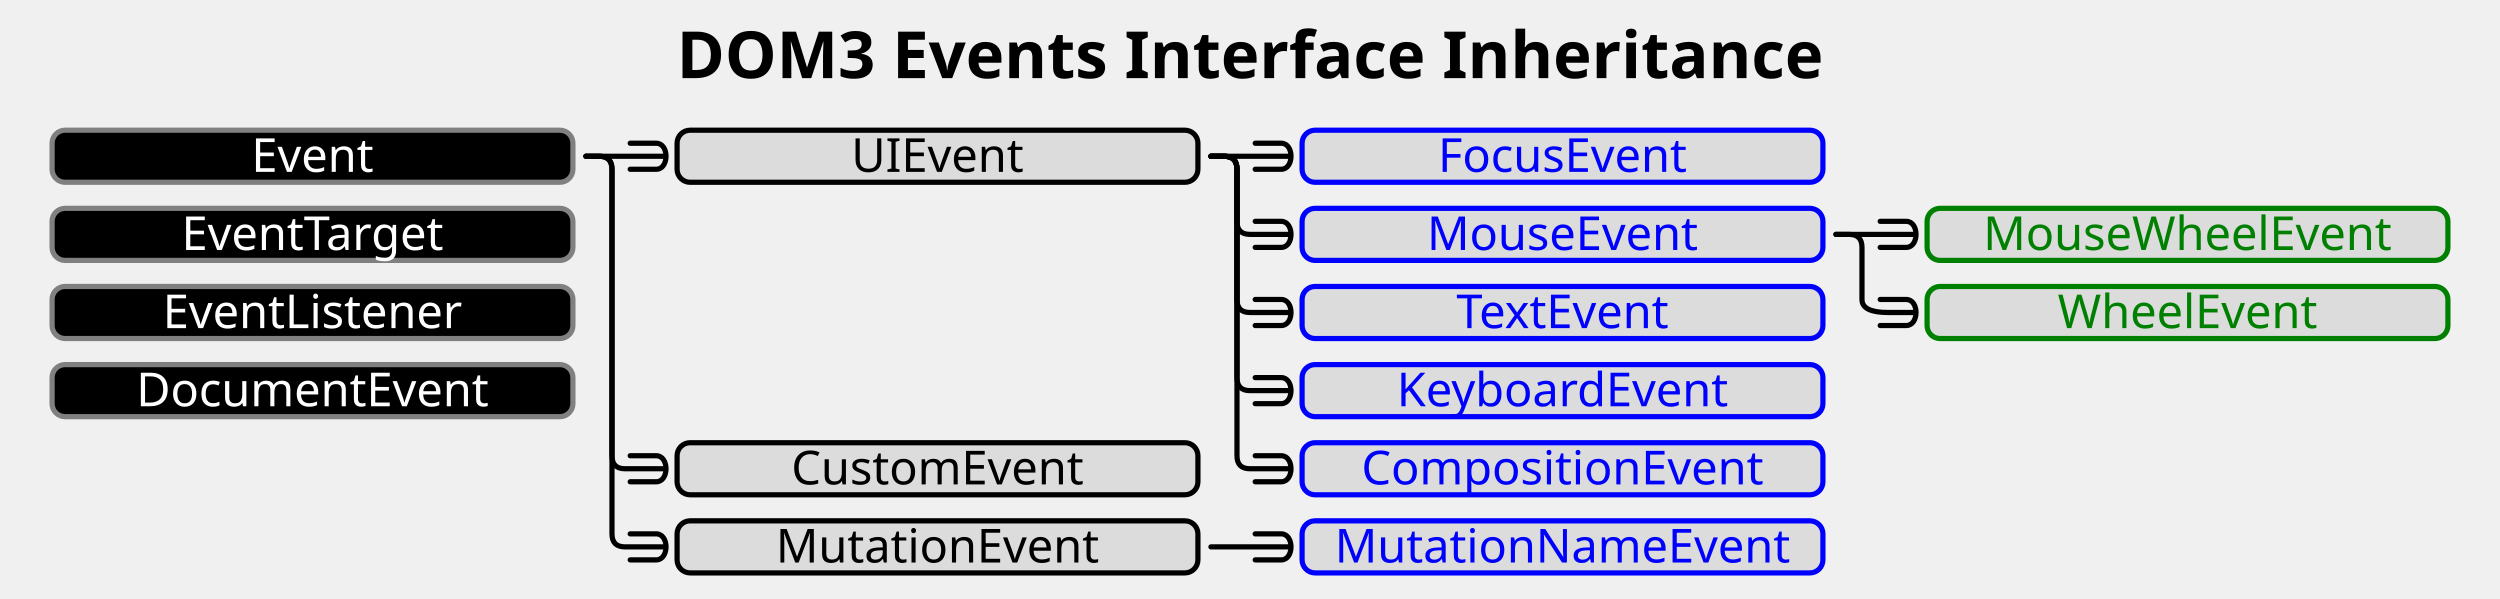
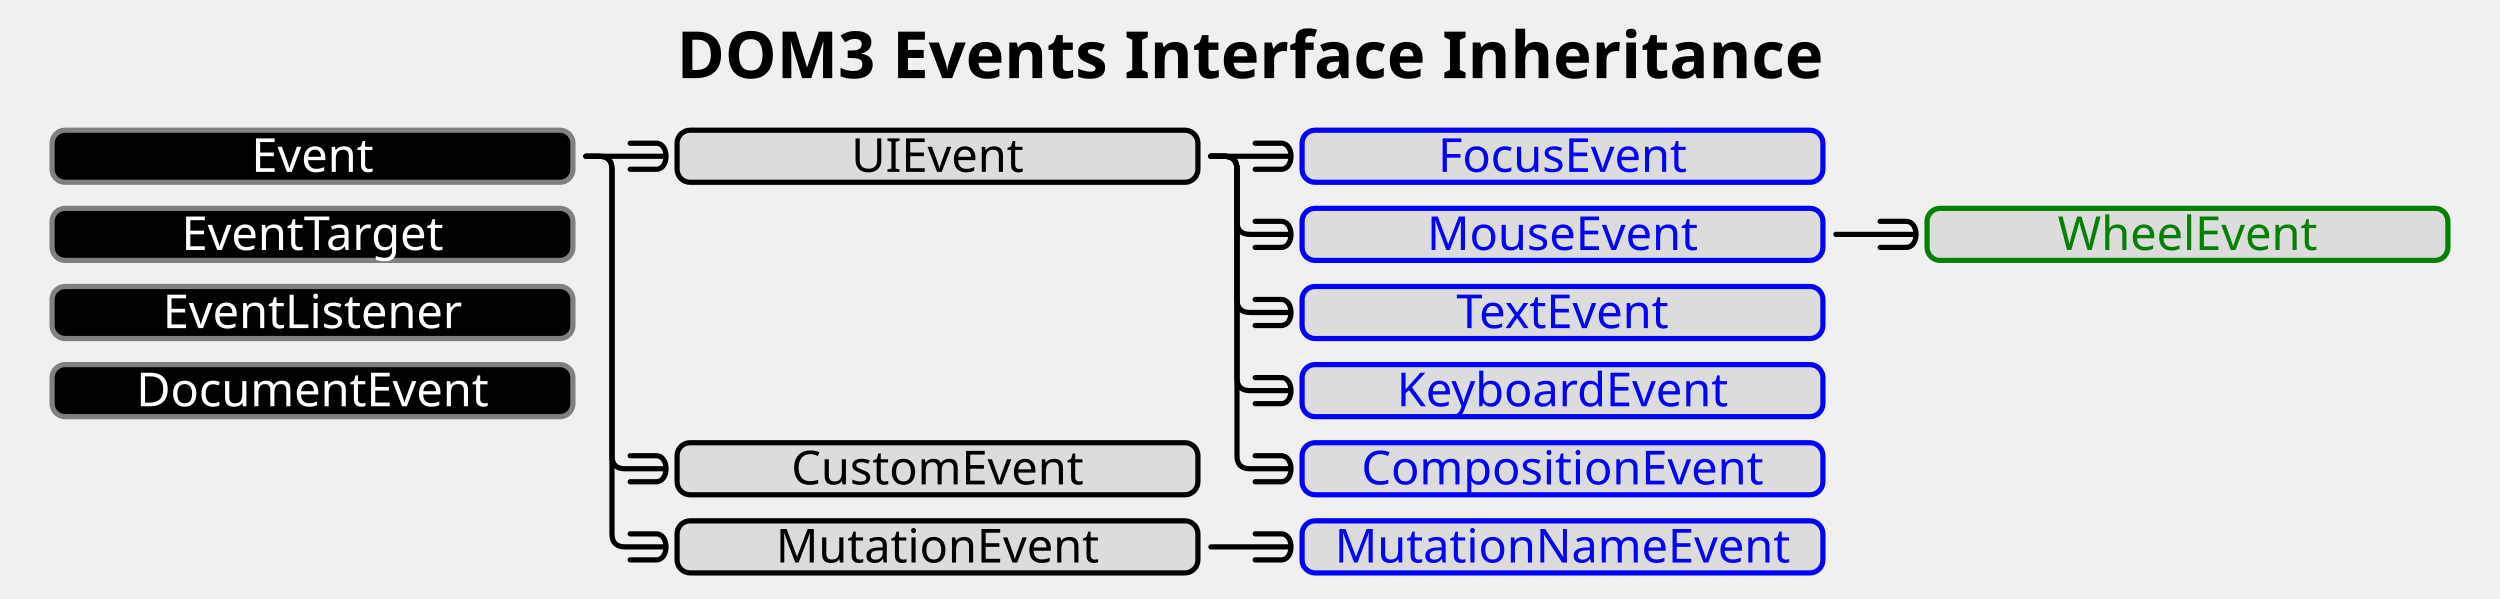
<svg xmlns="http://www.w3.org/2000/svg" xmlns:xlink="http://www.w3.org/1999/xlink" width="100%" height="100%" viewBox="0 0 960 230">
  <defs>
    <marker id="contains" viewBox="-16 -7 18 14" refX="-2" markerWidth="9" markerHeight="7" orient="auto">
      <path d="M-15,-5 L-5,-5 C0,-5 0,5 -5,5 L-15,5" stroke-linejoin="round" stroke-linecap="round" fill="none" stroke-width="2" stroke="black" />
    </marker>
  </defs>
  <style type="text/css">
    .basic {
      fill: black;
      stroke: gray;
    }

    .basic text {
      fill: white;
      stroke: none;
    }
    
    .order1 {
      fill: gainsboro;
      stroke: black;
    }

    .order1 text {
      fill: black;
      stroke: none;
    }
    
    .order2 {
      fill: gainsboro;
      stroke: blue;
    }

    .order2 text {
      fill: blue;
      stroke: none;
    }

    .order3 {
      fill: gainsboro;
      stroke: green;
    }

    .order3 text {
      fill: green;
      stroke: none;
    }

  </style>
  <text id="caption" x="480" y="30" font-size="25" fill="black" text-anchor="middle" font-family="Verdana, sans-serif" font-weight="bold">DOM3 Events Interface Inheritance</text>
  <a id="Event" class="basic" transform="translate(20, 50)" xlink:href="../DOM3-Events.html#interface-Event" target="_parent">
    <rect x="0" y="0" width="200" height="20" rx="5" ry="5" stroke-width="2" />
    <text x="100" y="16" font-size="18" text-anchor="middle" font-family="Verdana, sans-serif">Event</text>
  </a>
  <path stroke-linejoin="round" stroke-linecap="round" fill="none" stroke-width="2" stroke="black" marker-end="url(#contains)" d="M225,60 H255" />
  <a id="UIEvent" class="order1" transform="translate(260, 50)" xlink:href="../DOM3-Events.html#events-Events-UIEvent" target="_parent">
    <rect x="0" y="0" width="200" height="20" rx="5" ry="5" stroke-width="2" />
    <text x="100" y="16" font-size="18" fill="black" text-anchor="middle" font-family="Verdana, sans-serif">UIEvent</text>
  </a>
  <path stroke-linejoin="round" stroke-linecap="round" fill="none" stroke-width="2" stroke="black" marker-end="url(#contains)" d="M465,60 H495" />
  <a id="FocusEvent" class="order2" transform="translate(500, 50)" xlink:href="../DOM3-Events.html#events-Events-FocusEvent" target="_parent">
    <rect x="0" y="0" width="200" height="20" rx="5" ry="5" stroke-width="2" />
    <text x="100" y="16" font-size="18" text-anchor="middle" font-family="Verdana, sans-serif">FocusEvent</text>
  </a>
  <path stroke-linejoin="round" stroke-linecap="round" fill="none" stroke-width="2" stroke="black" marker-end="url(#contains)" d="M465,60 H470 Q475,60 475,65 V85 Q475,90 480,90 H495" />
  <a id="MouseEvent" class="order2" transform="translate(500, 80)" xlink:href="../DOM3-Events.html#events-Events-MouseEvent" target="_parent">
    <rect x="0" y="0" width="200" height="20" rx="5" ry="5" stroke-width="2" />
    <text x="100" y="16" font-size="18" text-anchor="middle" font-family="Verdana, sans-serif">MouseEvent</text>
  </a>
  <path stroke-linejoin="round" stroke-linecap="round" fill="none" stroke-width="2" stroke="black" marker-end="url(#contains)" d="M705,90 H735" />
-   <a id="MouseWheelEvent" class="order3" transform="translate(740, 80)" xlink:href="../DOM3-Events.html#events-Events-MouseWheelEvent" target="_parent">
-     <rect x="0" y="0" width="200" height="20" rx="5" ry="5" stroke-width="2" />
-     <text x="100" y="16" font-size="18" text-anchor="middle" font-family="Verdana, sans-serif">MouseWheelEvent</text>
-   </a>
-   <path stroke-linejoin="round" stroke-linecap="round" fill="none" stroke-width="2" stroke="black" marker-end="url(#contains)" d="M705,90 H710 Q715,90 715,95 V115 Q715,120 725,120 H735" />
-   <a id="WheelEvent" class="order3" transform="translate(740, 110)" xlink:href="../DOM3-Events.html#events-Events-WheelEvent" target="_parent">
+   <a id="WheelEvent" class="order3" transform="translate(740, 80)" xlink:href="../DOM3-Events.html#events-Events-WheelEvent" target="_parent">
    <rect x="0" y="0" width="200" height="20" rx="5" ry="5" stroke-width="2" />
    <text x="100" y="16" font-size="18" text-anchor="middle" font-family="Verdana, sans-serif">WheelEvent</text>
  </a>
  <path stroke-linejoin="round" stroke-linecap="round" fill="none" stroke-width="2" stroke="black" marker-end="url(#contains)" d="M465,60 H470 Q475,60 475,65 V115 Q475,120 480,120 H495" />
  <a id="TextEvent" class="order2" transform="translate(500, 110)" xlink:href="../DOM3-Events.html#events-Events-TextEvent" target="_parent">
    <rect x="0" y="0" width="200" height="20" rx="5" ry="5" stroke-width="2" />
    <text x="100" y="16" font-size="18" text-anchor="middle" font-family="Verdana, sans-serif">TextEvent</text>
  </a>
  <path stroke-linejoin="round" stroke-linecap="round" fill="none" stroke-width="2" stroke="black" marker-end="url(#contains)" d="M465,60 H470 Q475,60 475,65 V145 Q475,150 480,150 H495" />
  <a id="KeyboardEvent" class="order2" transform="translate(500, 140)" xlink:href="../DOM3-Events.html#events-Events-KeyboardEvent" target="_parent">
    <rect x="0" y="0" width="200" height="20" rx="5" ry="5" stroke-width="2" />
    <text x="100" y="16" font-size="18" text-anchor="middle" font-family="Verdana, sans-serif">KeyboardEvent</text>
  </a>
  <path stroke-linejoin="round" stroke-linecap="round" fill="none" stroke-width="2" stroke="black" marker-end="url(#contains)" d="M465,60 H470 Q475,60 475,65 V175 Q475,180 480,180 H495" />
  <a id="CompositionEvent" class="order2" transform="translate(500, 170)" xlink:href="../DOM3-Events.html#events-Events-CompositionEvent" target="_parent">
    <rect x="0" y="0" width="200" height="20" rx="5" ry="5" stroke-width="2" />
    <text x="100" y="16" font-size="18" text-anchor="middle" font-family="Verdana, sans-serif">CompositionEvent</text>
  </a>
  <path stroke-linejoin="round" stroke-linecap="round" fill="none" stroke-width="2" stroke="black" marker-end="url(#contains)" d="M225,60 H230 Q235,60 235,65 V175 Q235,180 240,180 H255" />
  <a id="CustomEvent" class="order1" transform="translate(260, 170)" xlink:href="../DOM3-Events.html#interface-CustomEvent" target="_parent">
    <rect x="0" y="0" width="200" height="20" rx="5" ry="5" stroke-width="2" />
    <text x="100" y="16" font-size="18" fill="black" text-anchor="middle" font-family="Verdana, sans-serif">CustomEvent</text>
  </a>
  <path stroke-linejoin="round" stroke-linecap="round" fill="none" stroke-width="2" stroke="black" marker-end="url(#contains)" d="M225,60 H230 Q235,60 235,65 V205 Q235,210 240,210 H255" />
  <a id="MutationEvent" class="order1" transform="translate(260, 200)" xlink:href="../DOM3-Events.html#events-Events-MutationEvent" target="_parent">
    <rect x="0" y="0" width="200" height="20" rx="5" ry="5" stroke-width="2" />
    <text x="100" y="16" font-size="18" fill="black" text-anchor="middle" font-family="Verdana, sans-serif">MutationEvent</text>
  </a>
  <path stroke-linejoin="round" stroke-linecap="round" fill="none" stroke-width="2" stroke="black" marker-end="url(#contains)" d="M465,210 H495" />
  <a id="MutationNameEvent" class="order2" transform="translate(500, 200)" xlink:href="../DOM3-Events.html#events-Events-MutationNameEvent" target="_parent">
    <rect x="0" y="0" width="200" height="20" rx="5" ry="5" stroke-width="2" />
    <text x="100" y="16" font-size="18" text-anchor="middle" font-family="Verdana, sans-serif">MutationNameEvent</text>
  </a>
  <a id="EventTarget" class="basic" transform="translate(20, 80)" xlink:href="../DOM3-Events.html#events-Events-EventTarget" target="_parent">
    <rect x="0" y="0" width="200" height="20" rx="5" ry="5" fill="black" stroke="gray" stroke-width="2" />
    <text x="100" y="16" font-size="18" fill="white" text-anchor="middle" font-family="Verdana, sans-serif">EventTarget</text>
  </a>
  <a id="EventListener" class="basic" transform="translate(20, 110)" xlink:href="../DOM3-Events.html#events-Events-EventListener" target="_parent">
    <rect x="0" y="0" width="200" height="20" rx="5" ry="5" fill="black" stroke="gray" stroke-width="2" />
    <text x="100" y="16" font-size="18" fill="white" text-anchor="middle" font-family="Verdana, sans-serif">EventListener</text>
  </a>
  <a id="DocumentEvent" class="basic" transform="translate(20, 140)" xlink:href="../DOM3-Events.html#events-Events-DocumentEvent" target="_parent">
    <rect x="0" y="0" width="200" height="20" rx="5" ry="5" fill="black" stroke="gray" stroke-width="2" />
    <text x="100" y="16" font-size="18" fill="white" text-anchor="middle" font-family="Verdana, sans-serif">DocumentEvent</text>
  </a>
</svg>
